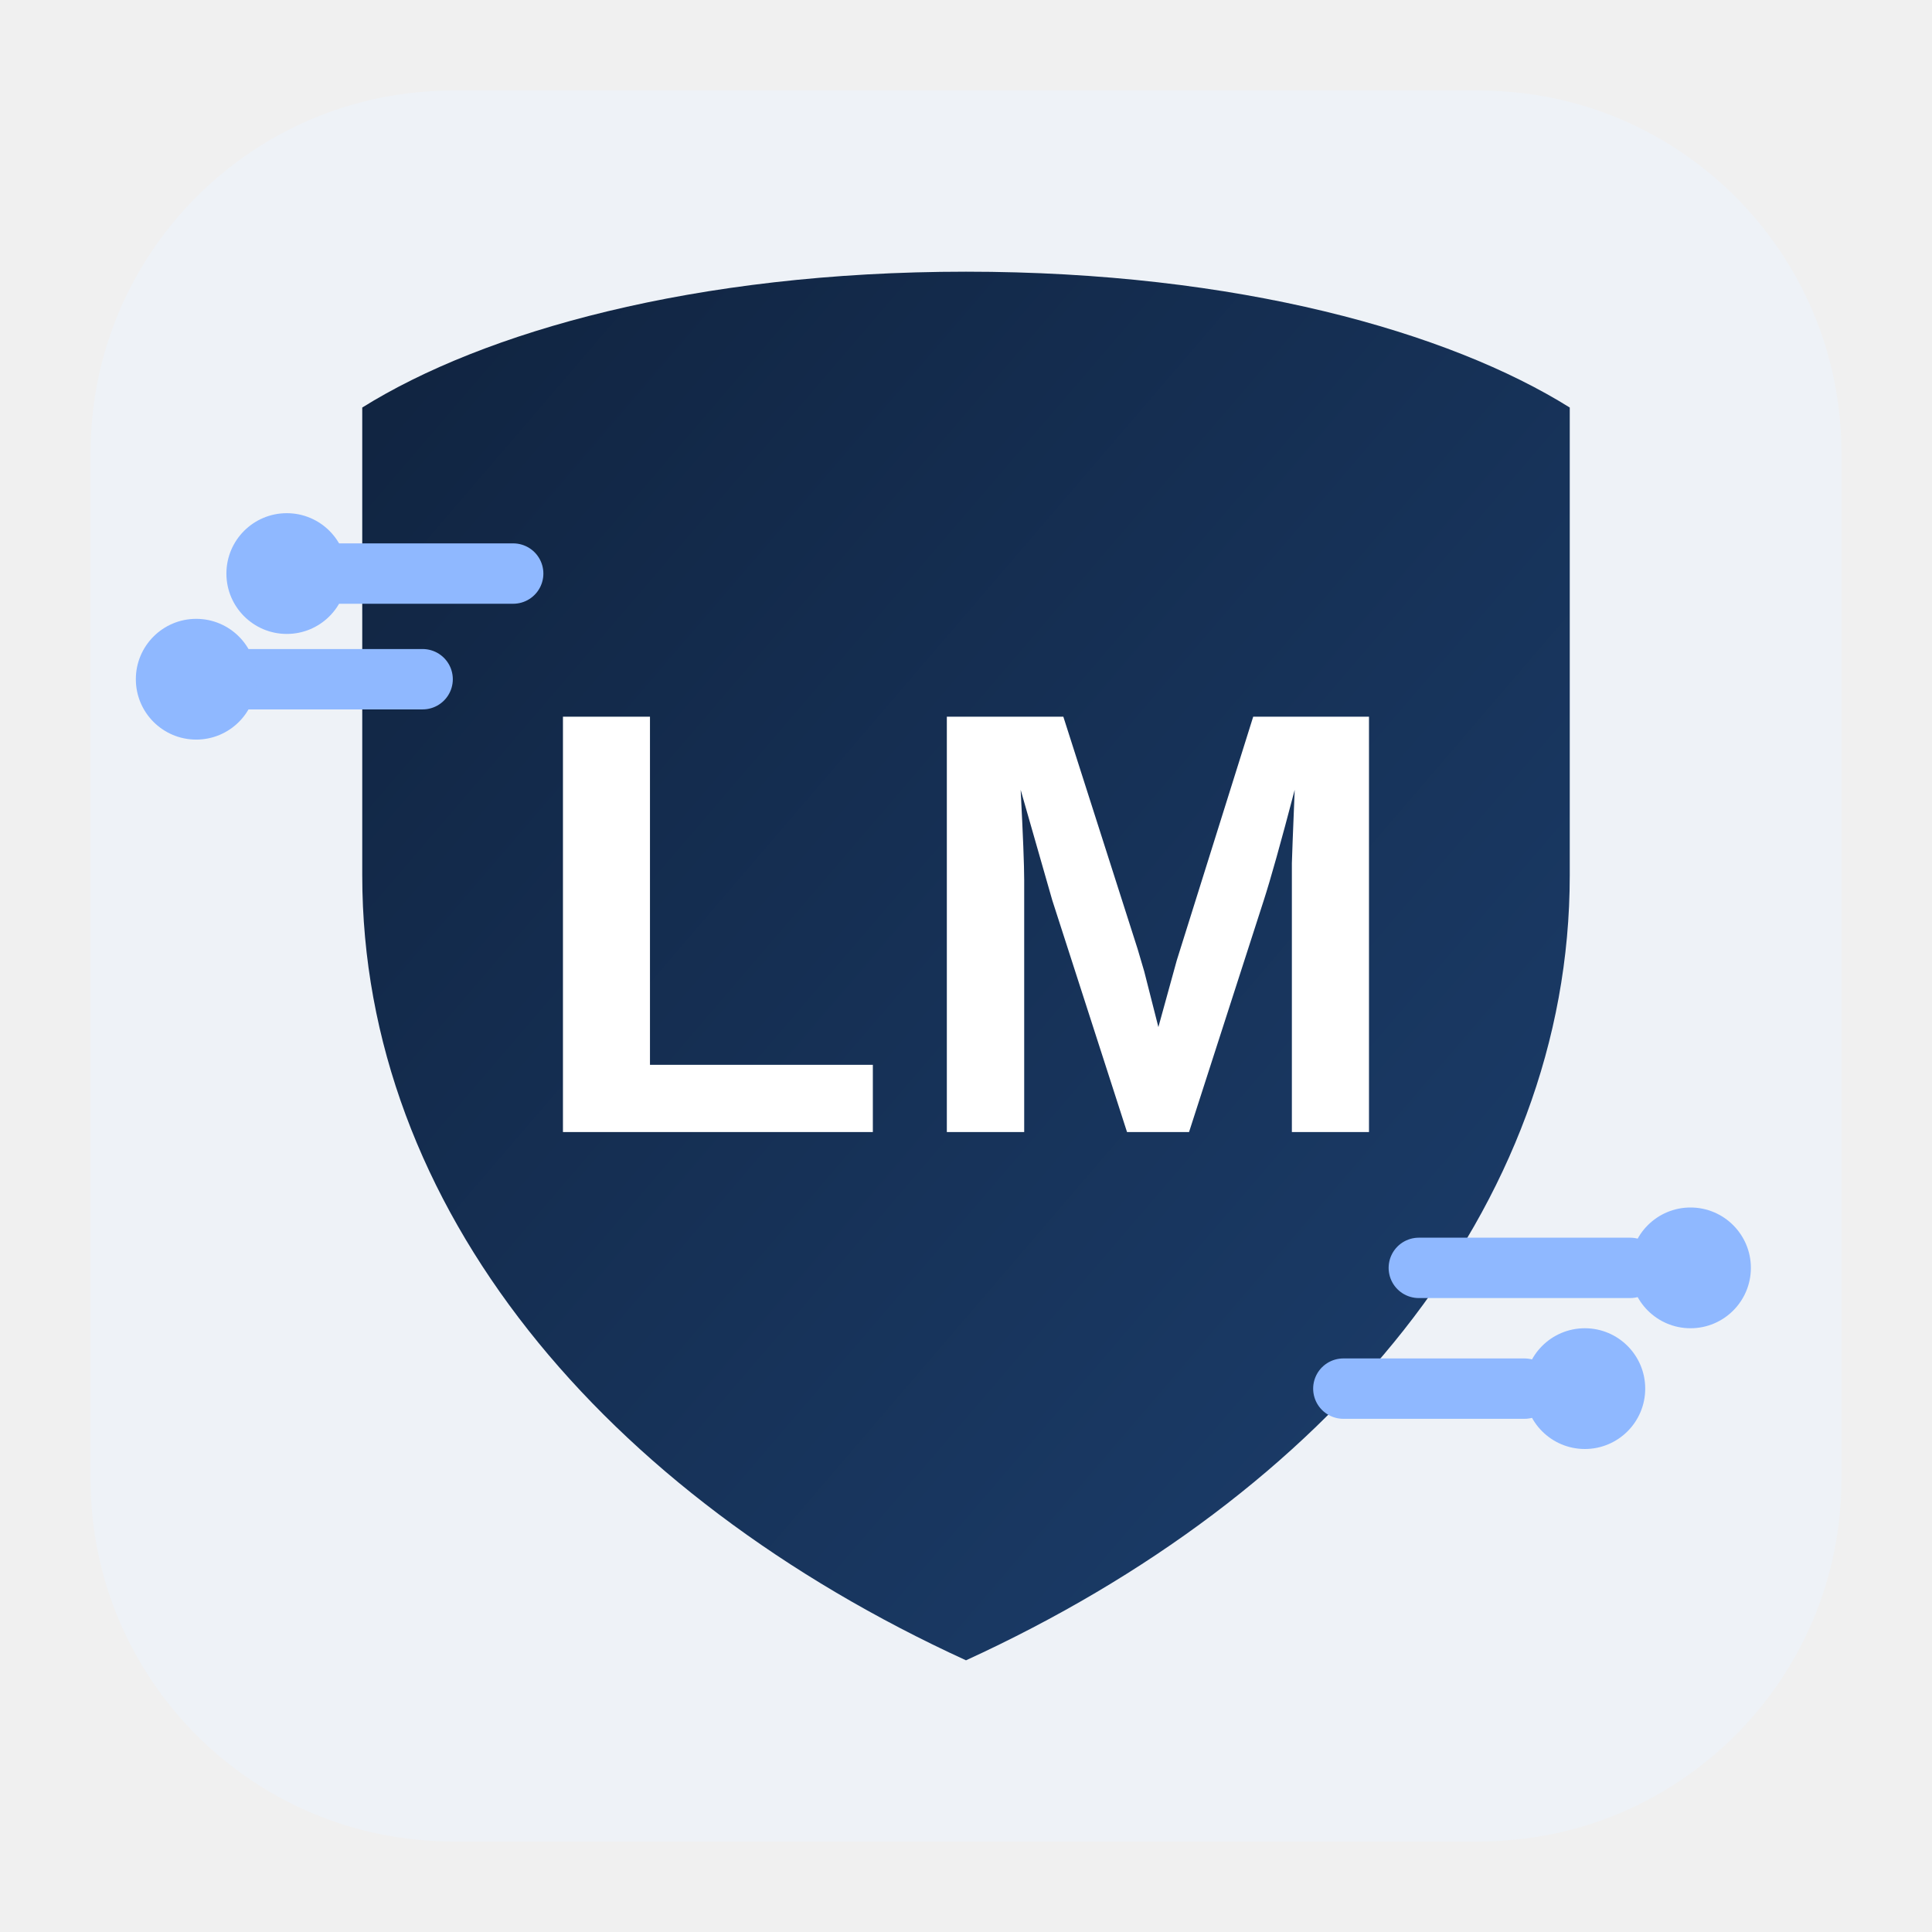
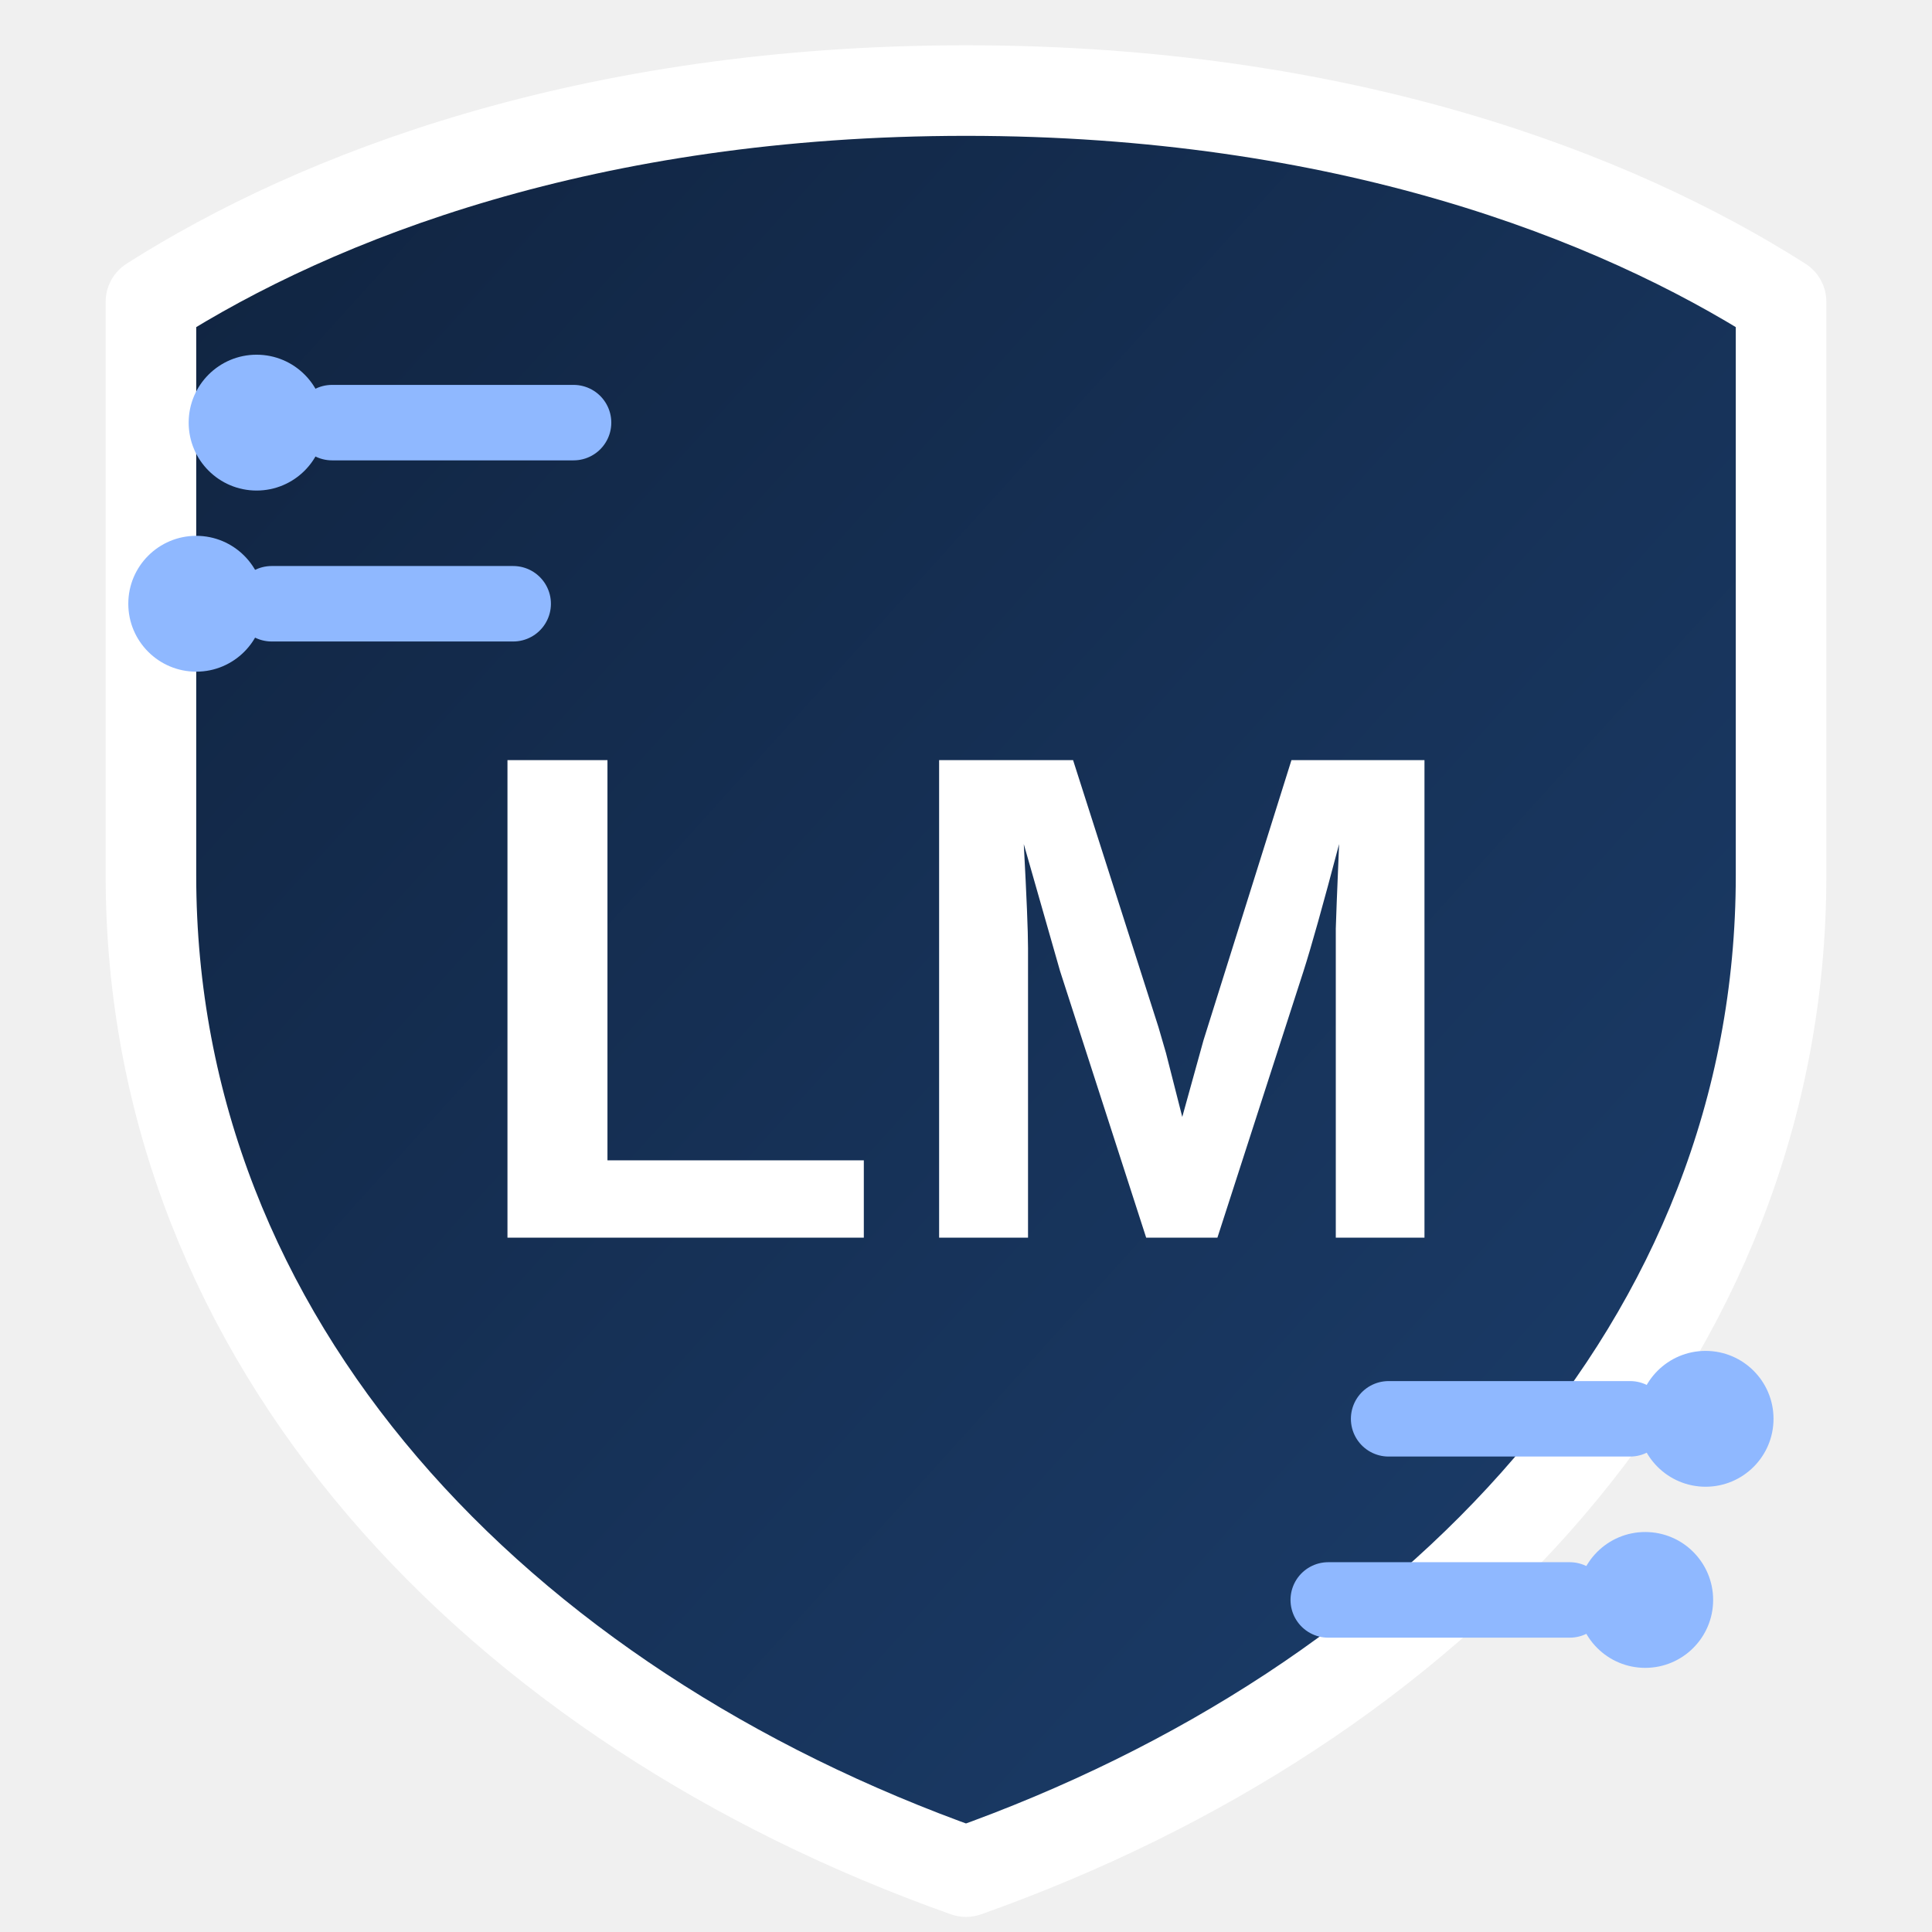
- <svg xmlns="http://www.w3.org/2000/svg" viewBox="0 0 128 128" role="img" aria-label="LM shield favicon">
+ <svg xmlns="http://www.w3.org/2000/svg" viewBox="0 0 128 128" role="img" aria-label="Large LM shield favicon">
  <defs>
-     <linearGradient id="bg" x1="0" y1="0" x2="1" y2="1">
+     <linearGradient id="shieldFill" x1="0" y1="0" x2="1" y2="1">
      <stop offset="0%" stop-color="#10233f" />
      <stop offset="100%" stop-color="#1c3f6e" />
    </linearGradient>
  </defs>
-   <rect x="6" y="6" width="116" height="116" rx="24" fill="#eef2f7" />
-   <path d="M64 18            C82 18 96 22 104 27            V58            C104 80 88 99 64 110            C40 99 24 80 24 58            V27            C32 22 46 18 64 18 Z" fill="url(#bg)" />
-   <path d="M28 45 H16" stroke="#8fb8ff" stroke-width="4" stroke-linecap="round" />
-   <circle cx="13" cy="45" r="4" fill="#8fb8ff" />
-   <path d="M34 38 H22" stroke="#8fb8ff" stroke-width="4" stroke-linecap="round" />
-   <circle cx="19" cy="38" r="4" fill="#8fb8ff" />
-   <path d="M94 84 H108" stroke="#8fb8ff" stroke-width="4" stroke-linecap="round" />
-   <circle cx="112" cy="84" r="4" fill="#8fb8ff" />
-   <path d="M89 92 H101" stroke="#8fb8ff" stroke-width="4" stroke-linecap="round" />
-   <circle cx="105" cy="92" r="4" fill="#8fb8ff" />
-   <text x="64" y="75" text-anchor="middle" font-family="Arial, Helvetica, sans-serif" font-size="40" font-weight="700" letter-spacing="1" fill="#ffffff">LM</text>
+   <path d="M64 6            C89 6 107 13 118 20            V58            C118 89 95 113 64 124            C33 113 10 89 10 58            V20            C21 13 39 6 64 6 Z" fill="url(#shieldFill)" stroke="#ffffff" stroke-width="6" stroke-linejoin="round" />
+   <path d="M18 40 H34" stroke="#8fb8ff" stroke-width="5" stroke-linecap="round" />
+   <circle cx="13" cy="40" r="4.5" fill="#8fb8ff" />
+   <path d="M22 28 H38" stroke="#8fb8ff" stroke-width="5" stroke-linecap="round" />
+   <circle cx="17" cy="28" r="4.5" fill="#8fb8ff" />
+   <path d="M92 94 H108" stroke="#8fb8ff" stroke-width="5" stroke-linecap="round" />
+   <circle cx="113" cy="94" r="4.5" fill="#8fb8ff" />
+   <path d="M88 106 H104" stroke="#8fb8ff" stroke-width="5" stroke-linecap="round" />
+   <circle cx="109" cy="106" r="4.5" fill="#8fb8ff" />
+   <text x="64" y="82" text-anchor="middle" font-family="Arial, Helvetica, sans-serif" font-size="46" font-weight="700" letter-spacing="0.5" fill="#ffffff">LM</text>
</svg>
